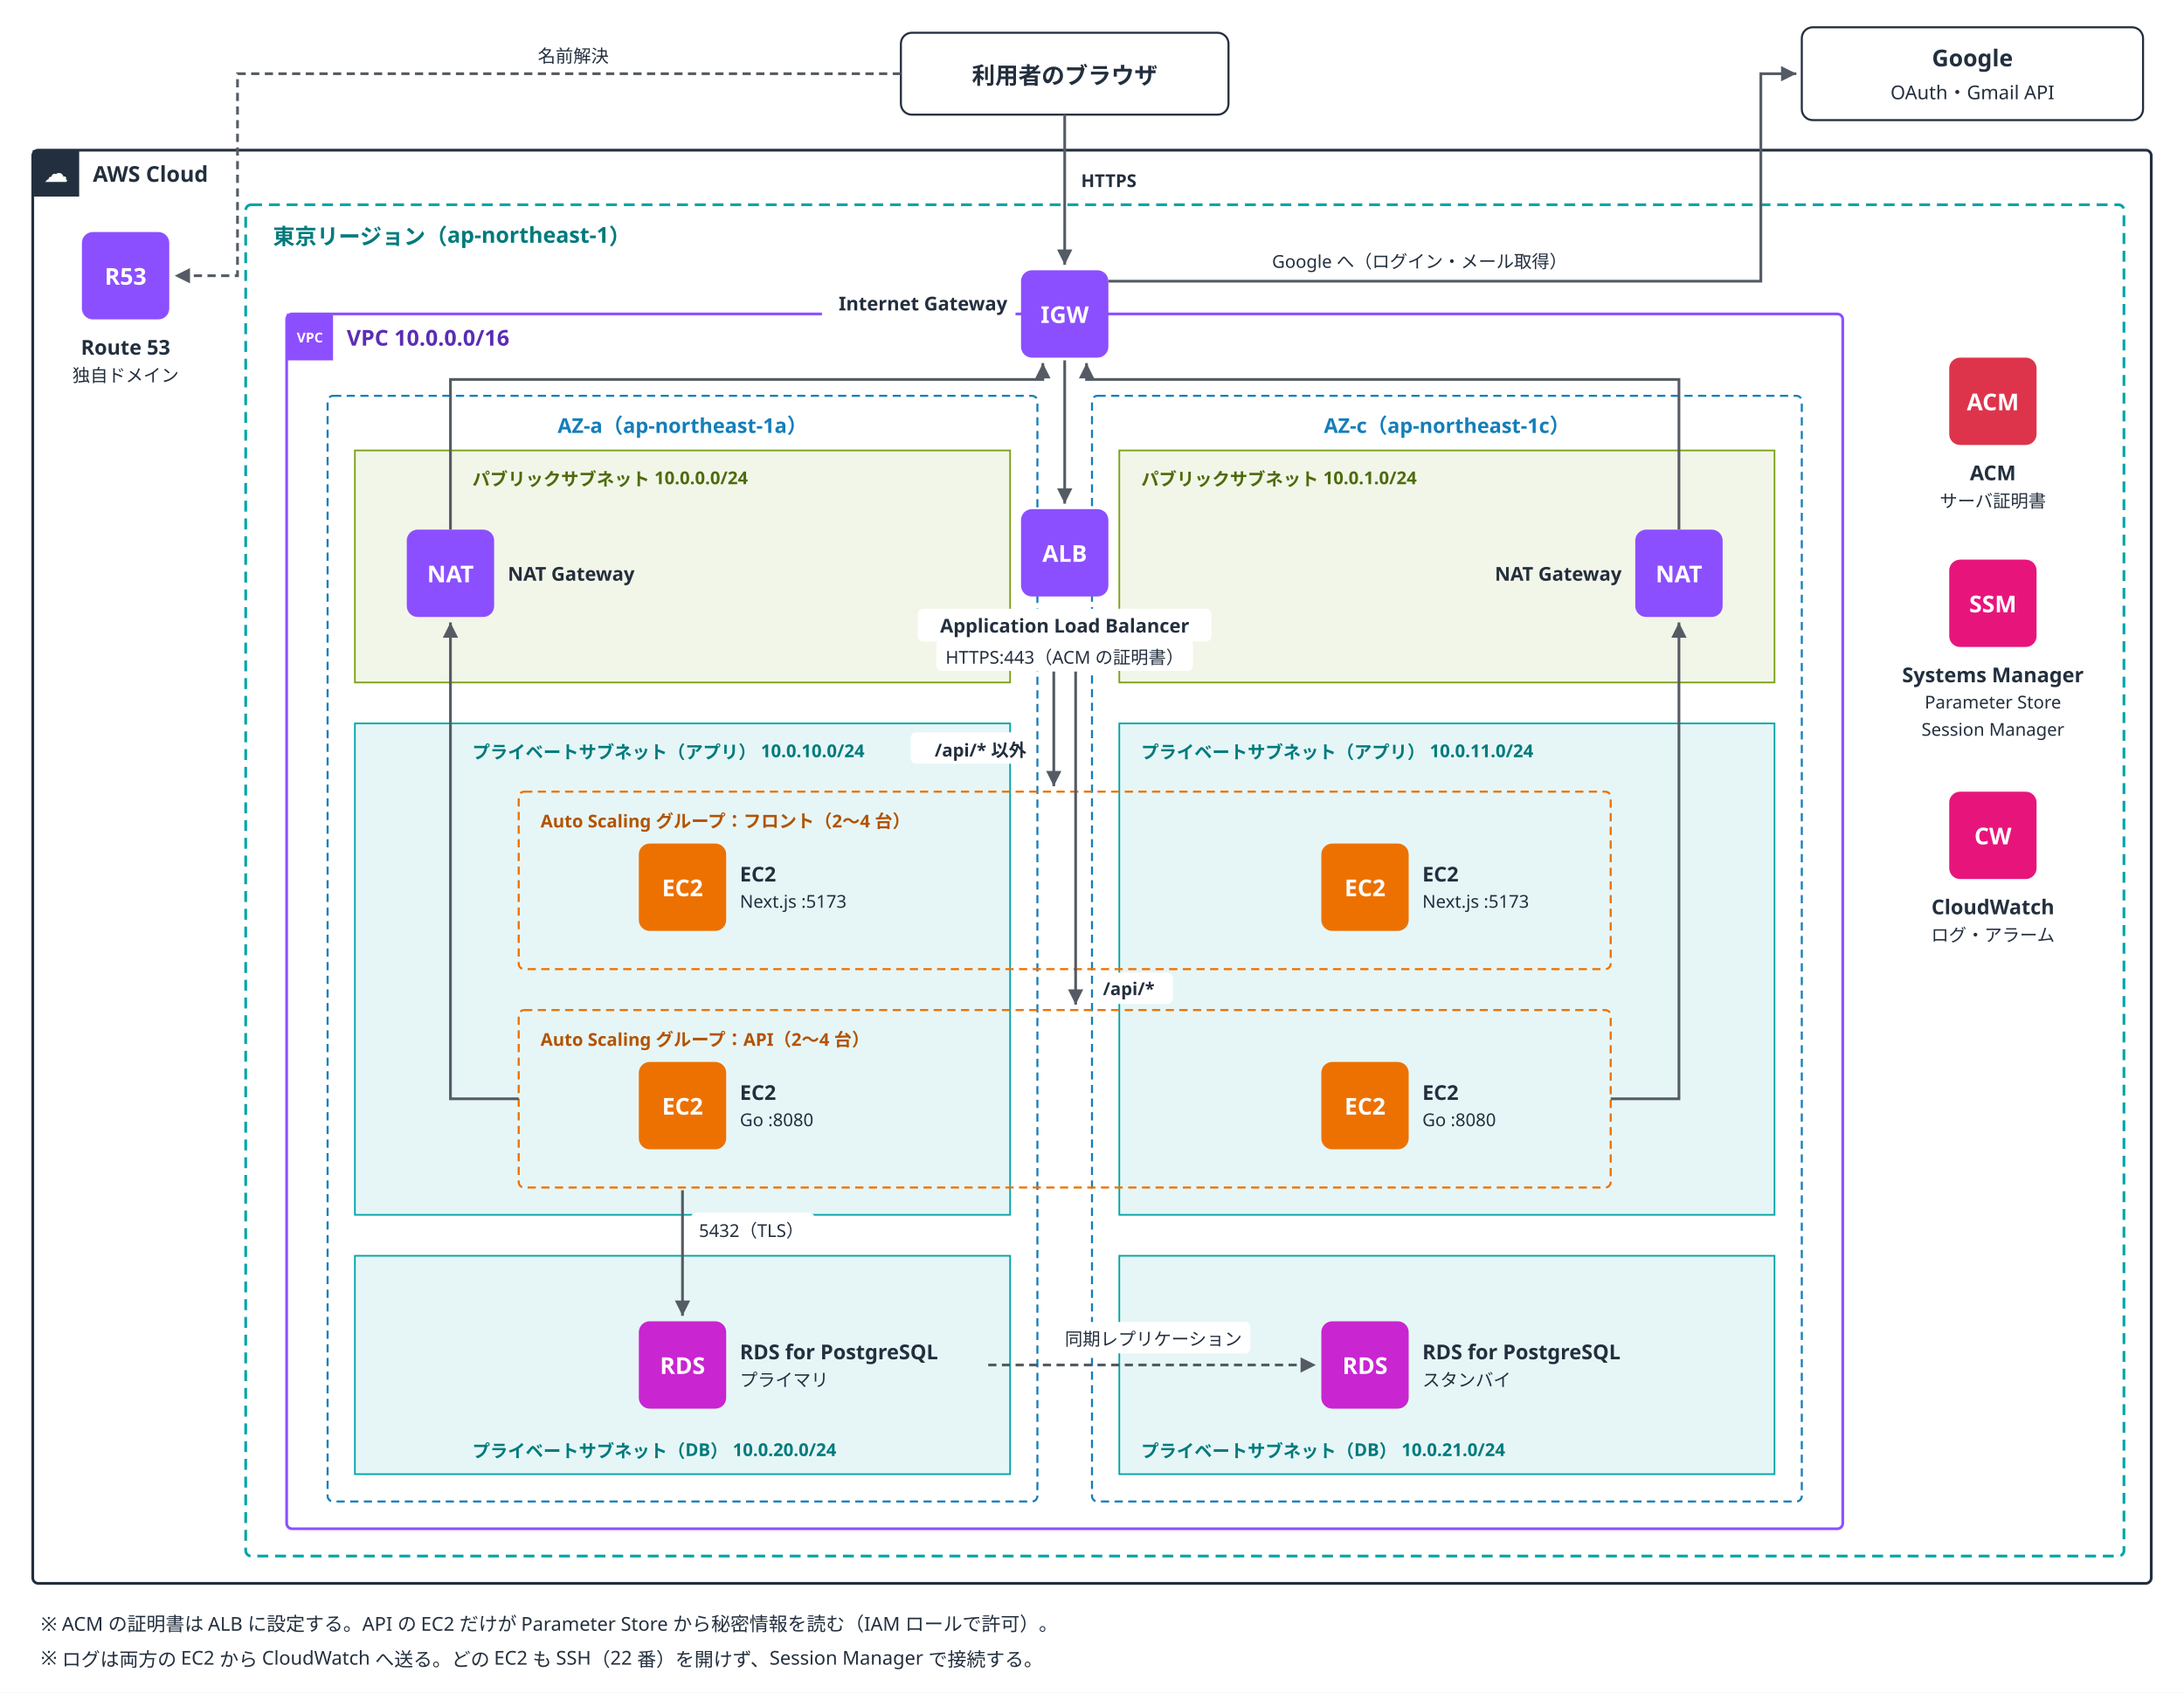
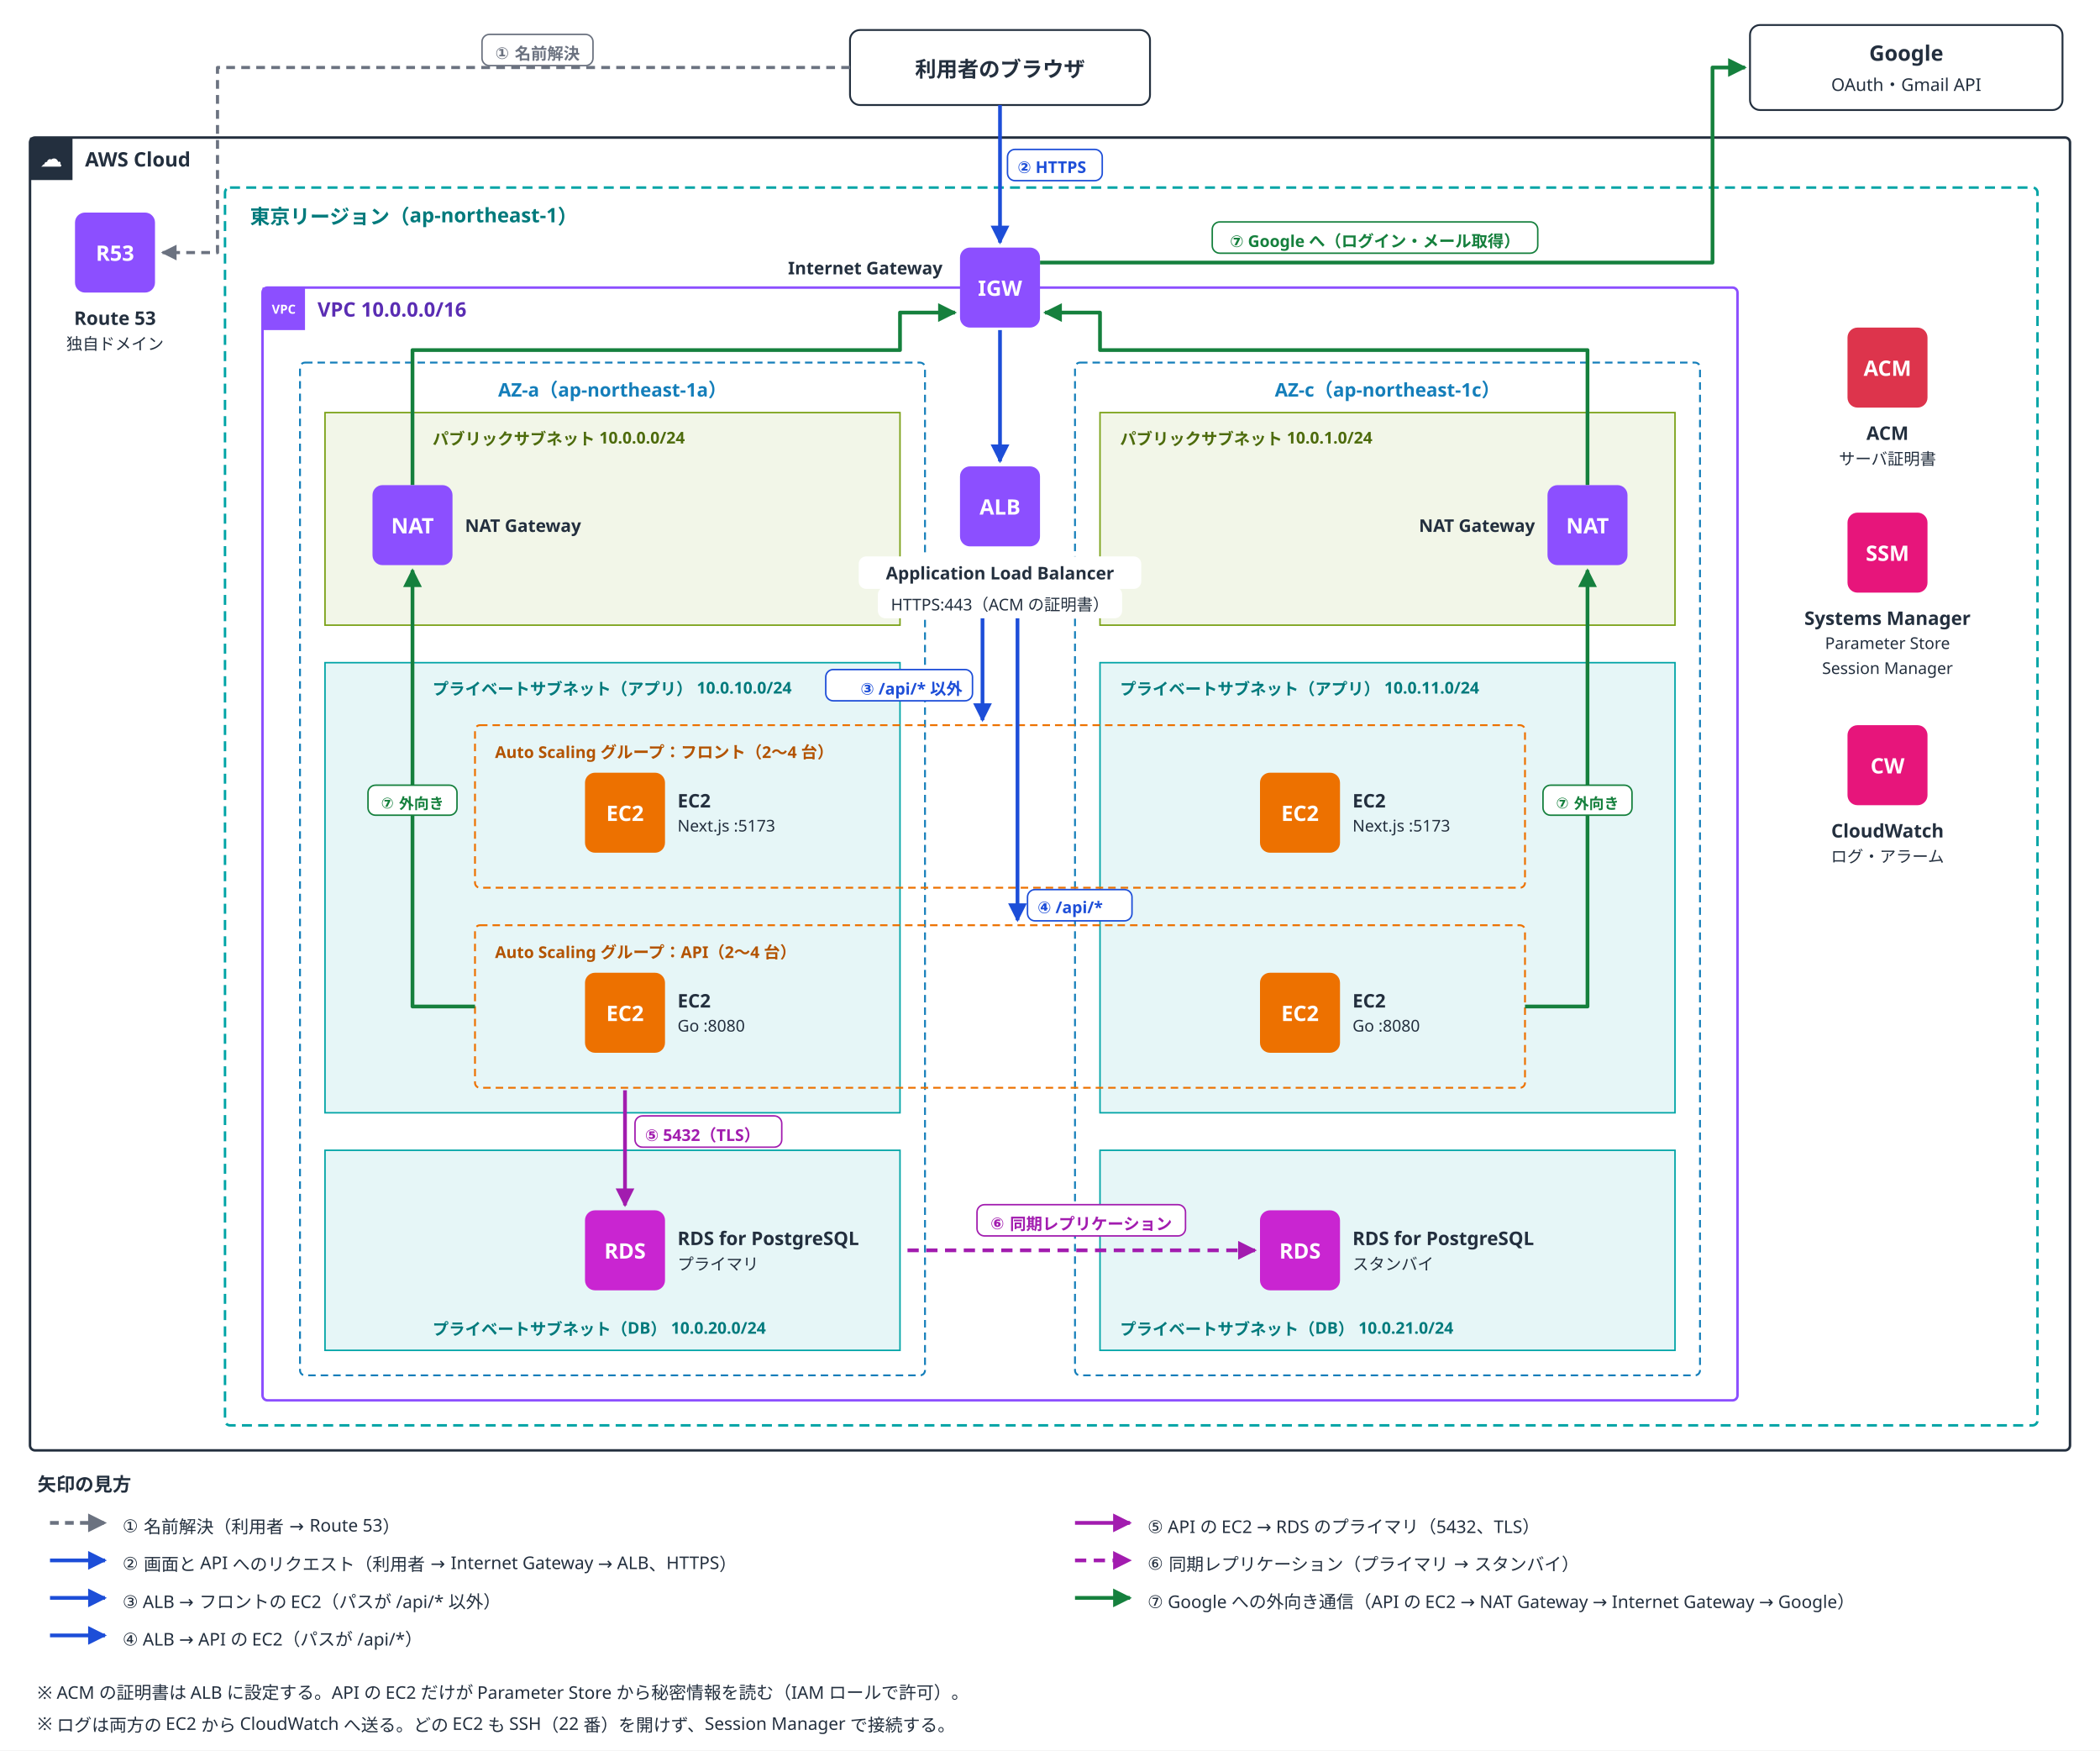
- <svg xmlns="http://www.w3.org/2000/svg" width="1600" height="1240" viewBox="0 0 1600 1240" font-family="'Hiragino Sans','Hiragino Kaku Gothic ProN','PingFang SC',sans-serif">
+ <svg xmlns="http://www.w3.org/2000/svg" width="1680" height="1400" viewBox="0 0 1680 1400" font-family="'Hiragino Sans','Hiragino Kaku Gothic ProN','PingFang SC',sans-serif">
  <defs>
-     <marker id="ah" viewBox="0 0 10 10" refX="9" refY="5" markerWidth="7" markerHeight="7" orient="auto-start-reverse">
-       <path d="M1 1L9 5L1 9z" fill="#545B64" />
+     <marker id="m6B7280" viewBox="0 0 10 10" refX="9" refY="5" markerWidth="5" markerHeight="5" orient="auto-start-reverse">
+       <path d="M0 0L10 5L0 10z" fill="#6B7280" />
+     </marker>
+     <marker id="m1D4ED8" viewBox="0 0 10 10" refX="9" refY="5" markerWidth="5" markerHeight="5" orient="auto-start-reverse">
+       <path d="M0 0L10 5L0 10z" fill="#1D4ED8" />
+     </marker>
+     <marker id="mA21CAF" viewBox="0 0 10 10" refX="9" refY="5" markerWidth="5" markerHeight="5" orient="auto-start-reverse">
+       <path d="M0 0L10 5L0 10z" fill="#A21CAF" />
+     </marker>
+     <marker id="m15803D" viewBox="0 0 10 10" refX="9" refY="5" markerWidth="5" markerHeight="5" orient="auto-start-reverse">
+       <path d="M0 0L10 5L0 10z" fill="#15803D" />
    </marker>
  </defs>
-   <rect width="1600" height="1240" fill="#FFFFFF" />
-   <rect x="660" y="24" width="240" height="60" rx="8" fill="#FFFFFF" stroke="#232F3E" stroke-width="1.5" />
-   <text x="780" y="54" font-size="17" font-weight="700" text-anchor="middle" dominant-baseline="central" fill="#232F3E">利用者のブラウザ</text>
-   <rect x="1320" y="20" width="250" height="68" rx="8" fill="#FFFFFF" stroke="#232F3E" stroke-width="1.5" />
-   <text x="1445" y="42" font-size="17" font-weight="700" text-anchor="middle" dominant-baseline="central" fill="#232F3E">Google</text>
-   <text x="1445" y="66" font-size="14" font-weight="400" text-anchor="middle" dominant-baseline="central" fill="#232F3E">OAuth・Gmail API</text>
-   <rect x="24" y="110" width="1552" height="1050" rx="4" fill="none" stroke="#232F3E" stroke-width="2" />
+   <rect width="1680" height="1400" fill="#FFFFFF" />
+   <rect x="680" y="24" width="240" height="60" rx="8" fill="#FFFFFF" stroke="#232F3E" stroke-width="1.5" />
+   <text x="800" y="54" font-size="17" font-weight="700" text-anchor="middle" dominant-baseline="central" fill="#232F3E">利用者のブラウザ</text>
+   <rect x="1400" y="20" width="250" height="68" rx="8" fill="#FFFFFF" stroke="#232F3E" stroke-width="1.5" />
+   <text x="1525" y="42" font-size="17" font-weight="700" text-anchor="middle" dominant-baseline="central" fill="#232F3E">Google</text>
+   <text x="1525" y="66" font-size="14" font-weight="400" text-anchor="middle" dominant-baseline="central" fill="#232F3E">OAuth・Gmail API</text>
+   <rect x="24" y="110" width="1632" height="1050" rx="4" fill="none" stroke="#232F3E" stroke-width="2" />
  <rect x="24" y="110" width="34" height="34" rx="0" fill="#232F3E" stroke="none" stroke-width="1.5" />
  <text x="41" y="127" font-size="18" font-weight="400" text-anchor="middle" dominant-baseline="central" fill="#FFFFFF">☁</text>
  <text x="68" y="127" font-size="16" font-weight="700" text-anchor="start" dominant-baseline="central" fill="#232F3E">AWS Cloud</text>
  <rect x="60.0" y="170.0" width="64" height="64" rx="8" fill="#8C4FFF" stroke="none" stroke-width="1.5" />
  <text x="92" y="202" font-size="17" font-weight="700" text-anchor="middle" dominant-baseline="central" fill="#FFFFFF">R53</text>
  <text x="92" y="254" font-size="15" font-weight="700" text-anchor="middle" dominant-baseline="central" fill="#232F3E">Route 53</text>
  <text x="92" y="274" font-size="13" font-weight="400" text-anchor="middle" dominant-baseline="central" fill="#232F3E">独自ドメイン</text>
-   <rect x="180" y="150" width="1376" height="990" rx="4" fill="none" stroke="#00A4A6" stroke-width="2" stroke-dasharray="8 5" />
+   <rect x="180" y="150" width="1450" height="990" rx="4" fill="none" stroke="#00A4A6" stroke-width="2" stroke-dasharray="8 5" />
  <text x="200" y="172" font-size="16" font-weight="700" text-anchor="start" dominant-baseline="central" fill="#007A7C">東京リージョン（ap-northeast-1）</text>
-   <rect x="1428.0" y="262.0" width="64" height="64" rx="8" fill="#DD344C" stroke="none" stroke-width="1.5" />
-   <text x="1460" y="294" font-size="17" font-weight="700" text-anchor="middle" dominant-baseline="central" fill="#FFFFFF">ACM</text>
-   <text x="1460" y="346" font-size="15" font-weight="700" text-anchor="middle" dominant-baseline="central" fill="#232F3E">ACM</text>
-   <text x="1460" y="366" font-size="13" font-weight="400" text-anchor="middle" dominant-baseline="central" fill="#232F3E">サーバ証明書</text>
-   <rect x="1428.0" y="410.0" width="64" height="64" rx="8" fill="#E7157B" stroke="none" stroke-width="1.5" />
-   <text x="1460" y="442" font-size="17" font-weight="700" text-anchor="middle" dominant-baseline="central" fill="#FFFFFF">SSM</text>
-   <text x="1460" y="494" font-size="15" font-weight="700" text-anchor="middle" dominant-baseline="central" fill="#232F3E">Systems Manager</text>
-   <text x="1460" y="514" font-size="13" font-weight="400" text-anchor="middle" dominant-baseline="central" fill="#232F3E">Parameter Store</text>
-   <text x="1460" y="534" font-size="13" font-weight="400" text-anchor="middle" dominant-baseline="central" fill="#232F3E">Session Manager</text>
-   <rect x="1428.0" y="580.0" width="64" height="64" rx="8" fill="#E7157B" stroke="none" stroke-width="1.5" />
-   <text x="1460" y="612" font-size="17" font-weight="700" text-anchor="middle" dominant-baseline="central" fill="#FFFFFF">CW</text>
-   <text x="1460" y="664" font-size="15" font-weight="700" text-anchor="middle" dominant-baseline="central" fill="#232F3E">CloudWatch</text>
-   <text x="1460" y="684" font-size="13" font-weight="400" text-anchor="middle" dominant-baseline="central" fill="#232F3E">ログ・アラーム</text>
-   <rect x="210" y="230" width="1140" height="890" rx="4" fill="none" stroke="#8C4FFF" stroke-width="2" />
+   <rect x="1478.0" y="262.0" width="64" height="64" rx="8" fill="#DD344C" stroke="none" stroke-width="1.5" />
+   <text x="1510" y="294" font-size="17" font-weight="700" text-anchor="middle" dominant-baseline="central" fill="#FFFFFF">ACM</text>
+   <text x="1510" y="346" font-size="15" font-weight="700" text-anchor="middle" dominant-baseline="central" fill="#232F3E">ACM</text>
+   <text x="1510" y="366" font-size="13" font-weight="400" text-anchor="middle" dominant-baseline="central" fill="#232F3E">サーバ証明書</text>
+   <rect x="1478.0" y="410.0" width="64" height="64" rx="8" fill="#E7157B" stroke="none" stroke-width="1.5" />
+   <text x="1510" y="442" font-size="17" font-weight="700" text-anchor="middle" dominant-baseline="central" fill="#FFFFFF">SSM</text>
+   <text x="1510" y="494" font-size="15" font-weight="700" text-anchor="middle" dominant-baseline="central" fill="#232F3E">Systems Manager</text>
+   <text x="1510" y="514" font-size="13" font-weight="400" text-anchor="middle" dominant-baseline="central" fill="#232F3E">Parameter Store</text>
+   <text x="1510" y="534" font-size="13" font-weight="400" text-anchor="middle" dominant-baseline="central" fill="#232F3E">Session Manager</text>
+   <rect x="1478.0" y="580.0" width="64" height="64" rx="8" fill="#E7157B" stroke="none" stroke-width="1.5" />
+   <text x="1510" y="612" font-size="17" font-weight="700" text-anchor="middle" dominant-baseline="central" fill="#FFFFFF">CW</text>
+   <text x="1510" y="664" font-size="15" font-weight="700" text-anchor="middle" dominant-baseline="central" fill="#232F3E">CloudWatch</text>
+   <text x="1510" y="684" font-size="13" font-weight="400" text-anchor="middle" dominant-baseline="central" fill="#232F3E">ログ・アラーム</text>
+   <rect x="210" y="230" width="1180" height="890" rx="4" fill="none" stroke="#8C4FFF" stroke-width="2" />
  <rect x="210" y="230" width="34" height="34" rx="0" fill="#8C4FFF" stroke="none" stroke-width="1.5" />
  <text x="227" y="247" font-size="10" font-weight="700" text-anchor="middle" dominant-baseline="central" fill="#FFFFFF">VPC</text>
  <text x="254" y="247" font-size="16" font-weight="700" text-anchor="start" dominant-baseline="central" fill="#5A2DB3">VPC 10.0.0.0/16</text>
-   <rect x="240" y="290" width="520" height="810" rx="4" fill="none" stroke="#147EBA" stroke-width="1.5" stroke-dasharray="6 4" />
-   <text x="500" y="310" font-size="15" font-weight="700" text-anchor="middle" dominant-baseline="central" fill="#147EBA">AZ-a（ap-northeast-1a）</text>
-   <rect x="800" y="290" width="520" height="810" rx="4" fill="none" stroke="#147EBA" stroke-width="1.5" stroke-dasharray="6 4" />
-   <text x="1060" y="310" font-size="15" font-weight="700" text-anchor="middle" dominant-baseline="central" fill="#147EBA">AZ-c（ap-northeast-1c）</text>
-   <rect x="260" y="330" width="480" height="170" rx="0" fill="#F2F6E8" stroke="#7AA116" stroke-width="1.2" />
+   <rect x="240" y="290" width="500" height="810" rx="4" fill="none" stroke="#147EBA" stroke-width="1.5" stroke-dasharray="6 4" />
+   <text x="490.0" y="310" font-size="15" font-weight="700" text-anchor="middle" dominant-baseline="central" fill="#147EBA">AZ-a（ap-northeast-1a）</text>
+   <rect x="860" y="290" width="500" height="810" rx="4" fill="none" stroke="#147EBA" stroke-width="1.5" stroke-dasharray="6 4" />
+   <text x="1110.0" y="310" font-size="15" font-weight="700" text-anchor="middle" dominant-baseline="central" fill="#147EBA">AZ-c（ap-northeast-1c）</text>
+   <rect x="260" y="330" width="460" height="170" rx="0" fill="#F2F6E8" stroke="#7AA116" stroke-width="1.2" />
  <text x="346" y="350" font-size="13" font-weight="700" text-anchor="start" dominant-baseline="central" fill="#4D6B0C">パブリックサブネット 10.0.0.0/24</text>
-   <rect x="260" y="530" width="480" height="360" rx="0" fill="#E6F6F7" stroke="#00A4A6" stroke-width="1.2" />
+   <rect x="260" y="530" width="460" height="360" rx="0" fill="#E6F6F7" stroke="#00A4A6" stroke-width="1.2" />
  <text x="346" y="550" font-size="13" font-weight="700" text-anchor="start" dominant-baseline="central" fill="#007A7C">プライベートサブネット（アプリ） 10.0.10.0/24</text>
-   <rect x="260" y="920" width="480" height="160" rx="0" fill="#E6F6F7" stroke="#00A4A6" stroke-width="1.2" />
+   <rect x="260" y="920" width="460" height="160" rx="0" fill="#E6F6F7" stroke="#00A4A6" stroke-width="1.2" />
  <text x="346" y="1062" font-size="13" font-weight="700" text-anchor="start" dominant-baseline="central" fill="#007A7C">プライベートサブネット（DB） 10.0.20.0/24</text>
-   <rect x="820" y="330" width="480" height="170" rx="0" fill="#F2F6E8" stroke="#7AA116" stroke-width="1.2" />
-   <text x="836" y="350" font-size="13" font-weight="700" text-anchor="start" dominant-baseline="central" fill="#4D6B0C">パブリックサブネット 10.0.1.0/24</text>
-   <rect x="820" y="530" width="480" height="360" rx="0" fill="#E6F6F7" stroke="#00A4A6" stroke-width="1.2" />
-   <text x="836" y="550" font-size="13" font-weight="700" text-anchor="start" dominant-baseline="central" fill="#007A7C">プライベートサブネット（アプリ） 10.0.11.0/24</text>
-   <rect x="820" y="920" width="480" height="160" rx="0" fill="#E6F6F7" stroke="#00A4A6" stroke-width="1.2" />
-   <text x="836" y="1062" font-size="13" font-weight="700" text-anchor="start" dominant-baseline="central" fill="#007A7C">プライベートサブネット（DB） 10.0.21.0/24</text>
-   <rect x="380" y="580" width="800" height="130" rx="4" fill="none" stroke="#ED7100" stroke-width="1.5" stroke-dasharray="6 4" />
+   <rect x="880" y="330" width="460" height="170" rx="0" fill="#F2F6E8" stroke="#7AA116" stroke-width="1.2" />
+   <text x="896" y="350" font-size="13" font-weight="700" text-anchor="start" dominant-baseline="central" fill="#4D6B0C">パブリックサブネット 10.0.1.0/24</text>
+   <rect x="880" y="530" width="460" height="360" rx="0" fill="#E6F6F7" stroke="#00A4A6" stroke-width="1.2" />
+   <text x="896" y="550" font-size="13" font-weight="700" text-anchor="start" dominant-baseline="central" fill="#007A7C">プライベートサブネット（アプリ） 10.0.11.0/24</text>
+   <rect x="880" y="920" width="460" height="160" rx="0" fill="#E6F6F7" stroke="#00A4A6" stroke-width="1.2" />
+   <text x="896" y="1062" font-size="13" font-weight="700" text-anchor="start" dominant-baseline="central" fill="#007A7C">プライベートサブネット（DB） 10.0.21.0/24</text>
+   <rect x="380" y="580" width="840" height="130" rx="4" fill="none" stroke="#ED7100" stroke-width="1.5" stroke-dasharray="6 4" />
  <text x="396" y="600" font-size="13" font-weight="700" text-anchor="start" dominant-baseline="central" fill="#B35300">Auto Scaling グループ：フロント（2〜4 台）</text>
-   <rect x="380" y="740" width="800" height="130" rx="4" fill="none" stroke="#ED7100" stroke-width="1.5" stroke-dasharray="6 4" />
+   <rect x="380" y="740" width="840" height="130" rx="4" fill="none" stroke="#ED7100" stroke-width="1.5" stroke-dasharray="6 4" />
  <text x="396" y="760" font-size="13" font-weight="700" text-anchor="start" dominant-baseline="central" fill="#B35300">Auto Scaling グループ：API（2〜4 台）</text>
  <rect x="468.0" y="618.0" width="64" height="64" rx="8" fill="#ED7100" stroke="none" stroke-width="1.5" />
  <text x="500" y="650" font-size="17" font-weight="700" text-anchor="middle" dominant-baseline="central" fill="#FFFFFF">EC2</text>
  <text x="542" y="640" font-size="15" font-weight="700" text-anchor="start" dominant-baseline="central" fill="#232F3E">EC2</text>
  <text x="542" y="660" font-size="13" font-weight="400" text-anchor="start" dominant-baseline="central" fill="#232F3E">Next.js :5173</text>
  <rect x="468.0" y="778.0" width="64" height="64" rx="8" fill="#ED7100" stroke="none" stroke-width="1.5" />
  <text x="500" y="810" font-size="17" font-weight="700" text-anchor="middle" dominant-baseline="central" fill="#FFFFFF">EC2</text>
  <text x="542" y="800" font-size="15" font-weight="700" text-anchor="start" dominant-baseline="central" fill="#232F3E">EC2</text>
  <text x="542" y="820" font-size="13" font-weight="400" text-anchor="start" dominant-baseline="central" fill="#232F3E">Go :8080</text>
-   <rect x="968.0" y="618.0" width="64" height="64" rx="8" fill="#ED7100" stroke="none" stroke-width="1.5" />
-   <text x="1000" y="650" font-size="17" font-weight="700" text-anchor="middle" dominant-baseline="central" fill="#FFFFFF">EC2</text>
-   <text x="1042" y="640" font-size="15" font-weight="700" text-anchor="start" dominant-baseline="central" fill="#232F3E">EC2</text>
-   <text x="1042" y="660" font-size="13" font-weight="400" text-anchor="start" dominant-baseline="central" fill="#232F3E">Next.js :5173</text>
-   <rect x="968.0" y="778.0" width="64" height="64" rx="8" fill="#ED7100" stroke="none" stroke-width="1.5" />
-   <text x="1000" y="810" font-size="17" font-weight="700" text-anchor="middle" dominant-baseline="central" fill="#FFFFFF">EC2</text>
-   <text x="1042" y="800" font-size="15" font-weight="700" text-anchor="start" dominant-baseline="central" fill="#232F3E">EC2</text>
-   <text x="1042" y="820" font-size="13" font-weight="400" text-anchor="start" dominant-baseline="central" fill="#232F3E">Go :8080</text>
+   <rect x="1008.0" y="618.0" width="64" height="64" rx="8" fill="#ED7100" stroke="none" stroke-width="1.5" />
+   <text x="1040" y="650" font-size="17" font-weight="700" text-anchor="middle" dominant-baseline="central" fill="#FFFFFF">EC2</text>
+   <text x="1082" y="640" font-size="15" font-weight="700" text-anchor="start" dominant-baseline="central" fill="#232F3E">EC2</text>
+   <text x="1082" y="660" font-size="13" font-weight="400" text-anchor="start" dominant-baseline="central" fill="#232F3E">Next.js :5173</text>
+   <rect x="1008.0" y="778.0" width="64" height="64" rx="8" fill="#ED7100" stroke="none" stroke-width="1.5" />
+   <text x="1040" y="810" font-size="17" font-weight="700" text-anchor="middle" dominant-baseline="central" fill="#FFFFFF">EC2</text>
+   <text x="1082" y="800" font-size="15" font-weight="700" text-anchor="start" dominant-baseline="central" fill="#232F3E">EC2</text>
+   <text x="1082" y="820" font-size="13" font-weight="400" text-anchor="start" dominant-baseline="central" fill="#232F3E">Go :8080</text>
  <rect x="468.0" y="968.0" width="64" height="64" rx="8" fill="#C925D1" stroke="none" stroke-width="1.5" />
  <text x="500" y="1000" font-size="17" font-weight="700" text-anchor="middle" dominant-baseline="central" fill="#FFFFFF">RDS</text>
  <text x="542" y="990" font-size="15" font-weight="700" text-anchor="start" dominant-baseline="central" fill="#232F3E">RDS for PostgreSQL</text>
  <text x="542" y="1010" font-size="13" font-weight="400" text-anchor="start" dominant-baseline="central" fill="#232F3E">プライマリ</text>
-   <rect x="968.0" y="968.0" width="64" height="64" rx="8" fill="#C925D1" stroke="none" stroke-width="1.5" />
-   <text x="1000" y="1000" font-size="17" font-weight="700" text-anchor="middle" dominant-baseline="central" fill="#FFFFFF">RDS</text>
-   <text x="1042" y="990" font-size="15" font-weight="700" text-anchor="start" dominant-baseline="central" fill="#232F3E">RDS for PostgreSQL</text>
-   <text x="1042" y="1010" font-size="13" font-weight="400" text-anchor="start" dominant-baseline="central" fill="#232F3E">スタンバイ</text>
-   <path d="M660 54 L174 54 L174 202 L128 202" fill="none" stroke="#545B64" stroke-width="2" stroke-dasharray="6 4" marker-end="url(#ah)" />
-   <path d="M780 84 L780 194" fill="none" stroke="#545B64" stroke-width="2" marker-end="url(#ah)" />
-   <path d="M780 264 L780 369" fill="none" stroke="#545B64" stroke-width="2" marker-end="url(#ah)" />
-   <path d="M772 492 L772 576" fill="none" stroke="#545B64" stroke-width="2" marker-end="url(#ah)" />
-   <path d="M788 492 L788 736" fill="none" stroke="#545B64" stroke-width="2" marker-end="url(#ah)" />
-   <path d="M500 872 L500 964" fill="none" stroke="#545B64" stroke-width="2" marker-end="url(#ah)" />
-   <path d="M724 1000 L964 1000" fill="none" stroke="#545B64" stroke-width="2" stroke-dasharray="6 4" marker-end="url(#ah)" />
-   <path d="M380 805 L330 805 L330 456" fill="none" stroke="#545B64" stroke-width="2" marker-end="url(#ah)" />
-   <path d="M1180 805 L1230 805 L1230 456" fill="none" stroke="#545B64" stroke-width="2" marker-end="url(#ah)" />
-   <path d="M330 388 L330 278 L764 278 L764 266" fill="none" stroke="#545B64" stroke-width="2" marker-end="url(#ah)" />
-   <path d="M1230 388 L1230 278 L796 278 L796 266" fill="none" stroke="#545B64" stroke-width="2" marker-end="url(#ah)" />
-   <path d="M812 206 L1290 206 L1290 54 L1316 54" fill="none" stroke="#545B64" stroke-width="2" marker-end="url(#ah)" />
-   <rect x="748.0" y="198.0" width="64" height="64" rx="8" fill="#8C4FFF" stroke="none" stroke-width="1.5" />
-   <text x="780" y="230" font-size="17" font-weight="700" text-anchor="middle" dominant-baseline="central" fill="#FFFFFF">IGW</text>
-   <rect x="602.1" y="210.0" width="141.9" height="24" rx="4" fill="#FFFFFF" stroke="none" stroke-width="1.5" />
-   <text x="738" y="222" font-size="14" font-weight="700" text-anchor="end" dominant-baseline="central" fill="#232F3E">Internet Gateway</text>
-   <rect x="748.0" y="373.0" width="64" height="64" rx="8" fill="#8C4FFF" stroke="none" stroke-width="1.5" />
-   <text x="780" y="405" font-size="17" font-weight="700" text-anchor="middle" dominant-baseline="central" fill="#FFFFFF">ALB</text>
-   <rect x="672.5" y="446.0" width="215.0" height="24" rx="4" fill="#FFFFFF" stroke="none" stroke-width="1.5" />
-   <text x="780" y="458" font-size="14" font-weight="700" text-anchor="middle" dominant-baseline="central" fill="#232F3E">Application Load Balancer</text>
-   <rect x="686.0" y="468.5" width="188.0" height="23" rx="4" fill="#FFFFFF" stroke="none" stroke-width="1.5" />
-   <text x="780" y="480" font-size="13" font-weight="400" text-anchor="middle" dominant-baseline="central" fill="#232F3E">HTTPS:443（ACM の証明書）</text>
+   <rect x="1008.0" y="968.0" width="64" height="64" rx="8" fill="#C925D1" stroke="none" stroke-width="1.5" />
+   <text x="1040" y="1000" font-size="17" font-weight="700" text-anchor="middle" dominant-baseline="central" fill="#FFFFFF">RDS</text>
+   <text x="1082" y="990" font-size="15" font-weight="700" text-anchor="start" dominant-baseline="central" fill="#232F3E">RDS for PostgreSQL</text>
+   <text x="1082" y="1010" font-size="13" font-weight="400" text-anchor="start" dominant-baseline="central" fill="#232F3E">スタンバイ</text>
+   <path d="M680 54 L174 54 L174 202 L130 202" fill="none" stroke="#6B7280" stroke-width="2.5" stroke-linejoin="round" stroke-dasharray="7 5" marker-end="url(#m6B7280)" />
+   <path d="M800 84 L800 194" fill="none" stroke="#1D4ED8" stroke-width="3" stroke-linejoin="round" marker-end="url(#m1D4ED8)" />
+   <path d="M800 264 L800 369" fill="none" stroke="#1D4ED8" stroke-width="3" stroke-linejoin="round" marker-end="url(#m1D4ED8)" />
+   <path d="M786 494 L786 576" fill="none" stroke="#1D4ED8" stroke-width="3" stroke-linejoin="round" marker-end="url(#m1D4ED8)" />
+   <path d="M814 494 L814 736" fill="none" stroke="#1D4ED8" stroke-width="3" stroke-linejoin="round" marker-end="url(#m1D4ED8)" />
+   <path d="M500 872 L500 964" fill="none" stroke="#A21CAF" stroke-width="3" stroke-linejoin="round" marker-end="url(#mA21CAF)" />
+   <path d="M726 1000 L1004 1000" fill="none" stroke="#A21CAF" stroke-width="3" stroke-linejoin="round" stroke-dasharray="9 6" marker-end="url(#mA21CAF)" />
+   <path d="M380 805 L330 805 L330 456" fill="none" stroke="#15803D" stroke-width="3" stroke-linejoin="round" marker-end="url(#m15803D)" />
+   <path d="M1220 805 L1270 805 L1270 456" fill="none" stroke="#15803D" stroke-width="3" stroke-linejoin="round" marker-end="url(#m15803D)" />
+   <path d="M330 388 L330 280 L720 280 L720 250 L764 250" fill="none" stroke="#15803D" stroke-width="3" stroke-linejoin="round" marker-end="url(#m15803D)" />
+   <path d="M1270 388 L1270 280 L880 280 L880 250 L836 250" fill="none" stroke="#15803D" stroke-width="3" stroke-linejoin="round" marker-end="url(#m15803D)" />
+   <path d="M832 210 L1370 210 L1370 54 L1396 54" fill="none" stroke="#15803D" stroke-width="3" stroke-linejoin="round" marker-end="url(#m15803D)" />
+   <rect x="768.0" y="198.0" width="64" height="64" rx="8" fill="#8C4FFF" stroke="none" stroke-width="1.5" />
+   <text x="800" y="230" font-size="17" font-weight="700" text-anchor="middle" dominant-baseline="central" fill="#FFFFFF">IGW</text>
+   <rect x="611.6" y="201.0" width="150.4" height="26" rx="6" fill="#FFFFFF" stroke="none" stroke-width="1.2" />
+   <text x="754" y="214" font-size="14" font-weight="700" text-anchor="end" dominant-baseline="central" fill="#232F3E">Internet Gateway</text>
+   <rect x="768.0" y="373.0" width="64" height="64" rx="8" fill="#8C4FFF" stroke="none" stroke-width="1.5" />
+   <text x="800" y="405" font-size="17" font-weight="700" text-anchor="middle" dominant-baseline="central" fill="#FFFFFF">ALB</text>
+   <rect x="687.0" y="445.0" width="226.0" height="26" rx="6" fill="#FFFFFF" stroke="none" stroke-width="1.2" />
+   <text x="800" y="458" font-size="14" font-weight="700" text-anchor="middle" dominant-baseline="central" fill="#232F3E">Application Load Balancer</text>
+   <rect x="702.3" y="469.5" width="195.4" height="25" rx="6" fill="#FFFFFF" stroke="none" stroke-width="1.2" />
+   <text x="800" y="482" font-size="13" font-weight="400" text-anchor="middle" dominant-baseline="central" fill="#232F3E">HTTPS:443（ACM の証明書）</text>
  <rect x="298.0" y="388.0" width="64" height="64" rx="8" fill="#8C4FFF" stroke="none" stroke-width="1.5" />
  <text x="330" y="420" font-size="17" font-weight="700" text-anchor="middle" dominant-baseline="central" fill="#FFFFFF">NAT</text>
  <text x="372" y="420" font-size="14" font-weight="700" text-anchor="start" dominant-baseline="central" fill="#232F3E">NAT Gateway</text>
-   <rect x="1198.0" y="388.0" width="64" height="64" rx="8" fill="#8C4FFF" stroke="none" stroke-width="1.5" />
-   <text x="1230" y="420" font-size="17" font-weight="700" text-anchor="middle" dominant-baseline="central" fill="#FFFFFF">NAT</text>
-   <text x="1188" y="420" font-size="14" font-weight="700" text-anchor="end" dominant-baseline="central" fill="#232F3E">NAT Gateway</text>
-   <rect x="388.0" y="28.5" width="64.0" height="23" rx="4" fill="#FFFFFF" stroke="none" stroke-width="1.5" />
-   <text x="420" y="40" font-size="13" font-weight="400" text-anchor="middle" dominant-baseline="central" fill="#232F3E">名前解決</text>
-   <rect x="786" y="120.5" width="49.7" height="23" rx="4" fill="#FFFFFF" stroke="none" stroke-width="1.5" />
-   <text x="792" y="132" font-size="13" font-weight="700" text-anchor="start" dominant-baseline="central" fill="#232F3E">HTTPS</text>
-   <rect x="667.2" y="536.5" width="90.8" height="23" rx="4" fill="#FFFFFF" stroke="none" stroke-width="1.5" />
-   <text x="752" y="548" font-size="13" font-weight="700" text-anchor="end" dominant-baseline="central" fill="#232F3E">/api/* 以外</text>
-   <rect x="802" y="712.5" width="57.2" height="23" rx="4" fill="#FFFFFF" stroke="none" stroke-width="1.5" />
-   <text x="808" y="724" font-size="13" font-weight="700" text-anchor="start" dominant-baseline="central" fill="#232F3E">/api/*</text>
-   <rect x="506" y="888.5" width="90.8" height="23" rx="4" fill="#FFFFFF" stroke="none" stroke-width="1.5" />
-   <text x="512" y="900" font-size="13" font-weight="400" text-anchor="start" dominant-baseline="central" fill="#232F3E">5432（TLS）</text>
-   <rect x="774.0" y="968.5" width="142.0" height="23" rx="4" fill="#FFFFFF" stroke="none" stroke-width="1.5" />
-   <text x="845" y="980" font-size="13" font-weight="400" text-anchor="middle" dominant-baseline="central" fill="#232F3E">同期レプリケーション</text>
-   <rect x="923.1" y="178.5" width="233.8" height="23" rx="4" fill="#FFFFFF" stroke="none" stroke-width="1.5" />
-   <text x="1040" y="190" font-size="13" font-weight="400" text-anchor="middle" dominant-baseline="central" fill="#232F3E">Google へ（ログイン・メール取得）</text>
-   <text x="30" y="1188" font-size="14" font-weight="400" text-anchor="start" dominant-baseline="central" fill="#232F3E">※ ACM の証明書は ALB に設定する。API の EC2 だけが Parameter Store から秘密情報を読む（IAM ロールで許可）。</text>
-   <text x="30" y="1214" font-size="14" font-weight="400" text-anchor="start" dominant-baseline="central" fill="#232F3E">※ ログは両方の EC2 から CloudWatch へ送る。どの EC2 も SSH（22 番）を開けず、Session Manager で接続する。</text>
+   <rect x="1238.0" y="388.0" width="64" height="64" rx="8" fill="#8C4FFF" stroke="none" stroke-width="1.5" />
+   <text x="1270" y="420" font-size="17" font-weight="700" text-anchor="middle" dominant-baseline="central" fill="#FFFFFF">NAT</text>
+   <text x="1228" y="420" font-size="14" font-weight="700" text-anchor="end" dominant-baseline="central" fill="#232F3E">NAT Gateway</text>
+   <rect x="385.6" y="27.5" width="88.8" height="25" rx="6" fill="#FFFFFF" stroke="#6B7280" stroke-width="1.2" />
+   <text x="430" y="40" font-size="13" font-weight="700" text-anchor="middle" dominant-baseline="central" fill="#6B7280">① 名前解決</text>
+   <rect x="806" y="119.5" width="75.8" height="25" rx="6" fill="#FFFFFF" stroke="#1D4ED8" stroke-width="1.2" />
+   <text x="814" y="132" font-size="13" font-weight="700" text-anchor="start" dominant-baseline="central" fill="#1D4ED8">② HTTPS</text>
+   <rect x="660.6" y="535.5" width="117.4" height="25" rx="6" fill="#FFFFFF" stroke="#1D4ED8" stroke-width="1.2" />
+   <text x="770" y="548" font-size="13" font-weight="700" text-anchor="end" dominant-baseline="central" fill="#1D4ED8">③ /api/* 以外</text>
+   <rect x="822" y="711.5" width="83.6" height="25" rx="6" fill="#FFFFFF" stroke="#1D4ED8" stroke-width="1.2" />
+   <text x="830" y="724" font-size="13" font-weight="700" text-anchor="start" dominant-baseline="central" fill="#1D4ED8">④ /api/*</text>
+   <rect x="508" y="892.5" width="117.4" height="25" rx="6" fill="#FFFFFF" stroke="#A21CAF" stroke-width="1.2" />
+   <text x="516" y="905" font-size="13" font-weight="700" text-anchor="start" dominant-baseline="central" fill="#A21CAF">⑤ 5432（TLS）</text>
+   <rect x="781.6" y="963.5" width="166.8" height="25" rx="6" fill="#FFFFFF" stroke="#A21CAF" stroke-width="1.2" />
+   <text x="865.0" y="976" font-size="13" font-weight="700" text-anchor="middle" dominant-baseline="central" fill="#A21CAF">⑥ 同期レプリケーション</text>
+   <rect x="969.8" y="177.5" width="260.4" height="25" rx="6" fill="#FFFFFF" stroke="#15803D" stroke-width="1.2" />
+   <text x="1100" y="190" font-size="13" font-weight="700" text-anchor="middle" dominant-baseline="central" fill="#15803D">⑦ Google へ（ログイン・メール取得）</text>
+   <rect x="294.4" y="628.0" width="71.2" height="24" rx="6" fill="#FFFFFF" stroke="#15803D" stroke-width="1.2" />
+   <text x="330" y="640" font-size="12" font-weight="700" text-anchor="middle" dominant-baseline="central" fill="#15803D">⑦ 外向き</text>
+   <rect x="1234.4" y="628.0" width="71.2" height="24" rx="6" fill="#FFFFFF" stroke="#15803D" stroke-width="1.2" />
+   <text x="1270" y="640" font-size="12" font-weight="700" text-anchor="middle" dominant-baseline="central" fill="#15803D">⑦ 外向き</text>
+   <text x="30" y="1186" font-size="15" font-weight="700" text-anchor="start" dominant-baseline="central" fill="#232F3E">矢印の見方</text>
+   <path d="M40 1218 L84 1218" fill="none" stroke="#6B7280" stroke-width="3" stroke-linejoin="round" stroke-dasharray="7 5" marker-end="url(#m6B7280)" />
+   <text x="98" y="1218" font-size="14" font-weight="400" text-anchor="start" dominant-baseline="central" fill="#232F3E">① 名前解決（利用者 → Route 53）</text>
+   <path d="M40 1248 L84 1248" fill="none" stroke="#1D4ED8" stroke-width="3" stroke-linejoin="round" marker-end="url(#m1D4ED8)" />
+   <text x="98" y="1248" font-size="14" font-weight="400" text-anchor="start" dominant-baseline="central" fill="#232F3E">② 画面と API へのリクエスト（利用者 → Internet Gateway → ALB、HTTPS）</text>
+   <path d="M40 1278 L84 1278" fill="none" stroke="#1D4ED8" stroke-width="3" stroke-linejoin="round" marker-end="url(#m1D4ED8)" />
+   <text x="98" y="1278" font-size="14" font-weight="400" text-anchor="start" dominant-baseline="central" fill="#232F3E">③ ALB → フロントの EC2（パスが /api/* 以外）</text>
+   <path d="M40 1308 L84 1308" fill="none" stroke="#1D4ED8" stroke-width="3" stroke-linejoin="round" marker-end="url(#m1D4ED8)" />
+   <text x="98" y="1308" font-size="14" font-weight="400" text-anchor="start" dominant-baseline="central" fill="#232F3E">④ ALB → API の EC2（パスが /api/*）</text>
+   <path d="M860 1218 L904 1218" fill="none" stroke="#A21CAF" stroke-width="3" stroke-linejoin="round" marker-end="url(#mA21CAF)" />
+   <text x="918" y="1218" font-size="14" font-weight="400" text-anchor="start" dominant-baseline="central" fill="#232F3E">⑤ API の EC2 → RDS のプライマリ（5432、TLS）</text>
+   <path d="M860 1248 L904 1248" fill="none" stroke="#A21CAF" stroke-width="3" stroke-linejoin="round" stroke-dasharray="9 6" marker-end="url(#mA21CAF)" />
+   <text x="918" y="1248" font-size="14" font-weight="400" text-anchor="start" dominant-baseline="central" fill="#232F3E">⑥ 同期レプリケーション（プライマリ → スタンバイ）</text>
+   <path d="M860 1278 L904 1278" fill="none" stroke="#15803D" stroke-width="3" stroke-linejoin="round" marker-end="url(#m15803D)" />
+   <text x="918" y="1278" font-size="14" font-weight="400" text-anchor="start" dominant-baseline="central" fill="#232F3E">⑦ Google への外向き通信（API の EC2 → NAT Gateway → Internet Gateway → Google）</text>
+   <text x="30" y="1352" font-size="14" font-weight="400" text-anchor="start" dominant-baseline="central" fill="#232F3E">※ ACM の証明書は ALB に設定する。API の EC2 だけが Parameter Store から秘密情報を読む（IAM ロールで許可）。</text>
+   <text x="30" y="1378" font-size="14" font-weight="400" text-anchor="start" dominant-baseline="central" fill="#232F3E">※ ログは両方の EC2 から CloudWatch へ送る。どの EC2 も SSH（22 番）を開けず、Session Manager で接続する。</text>
</svg>
